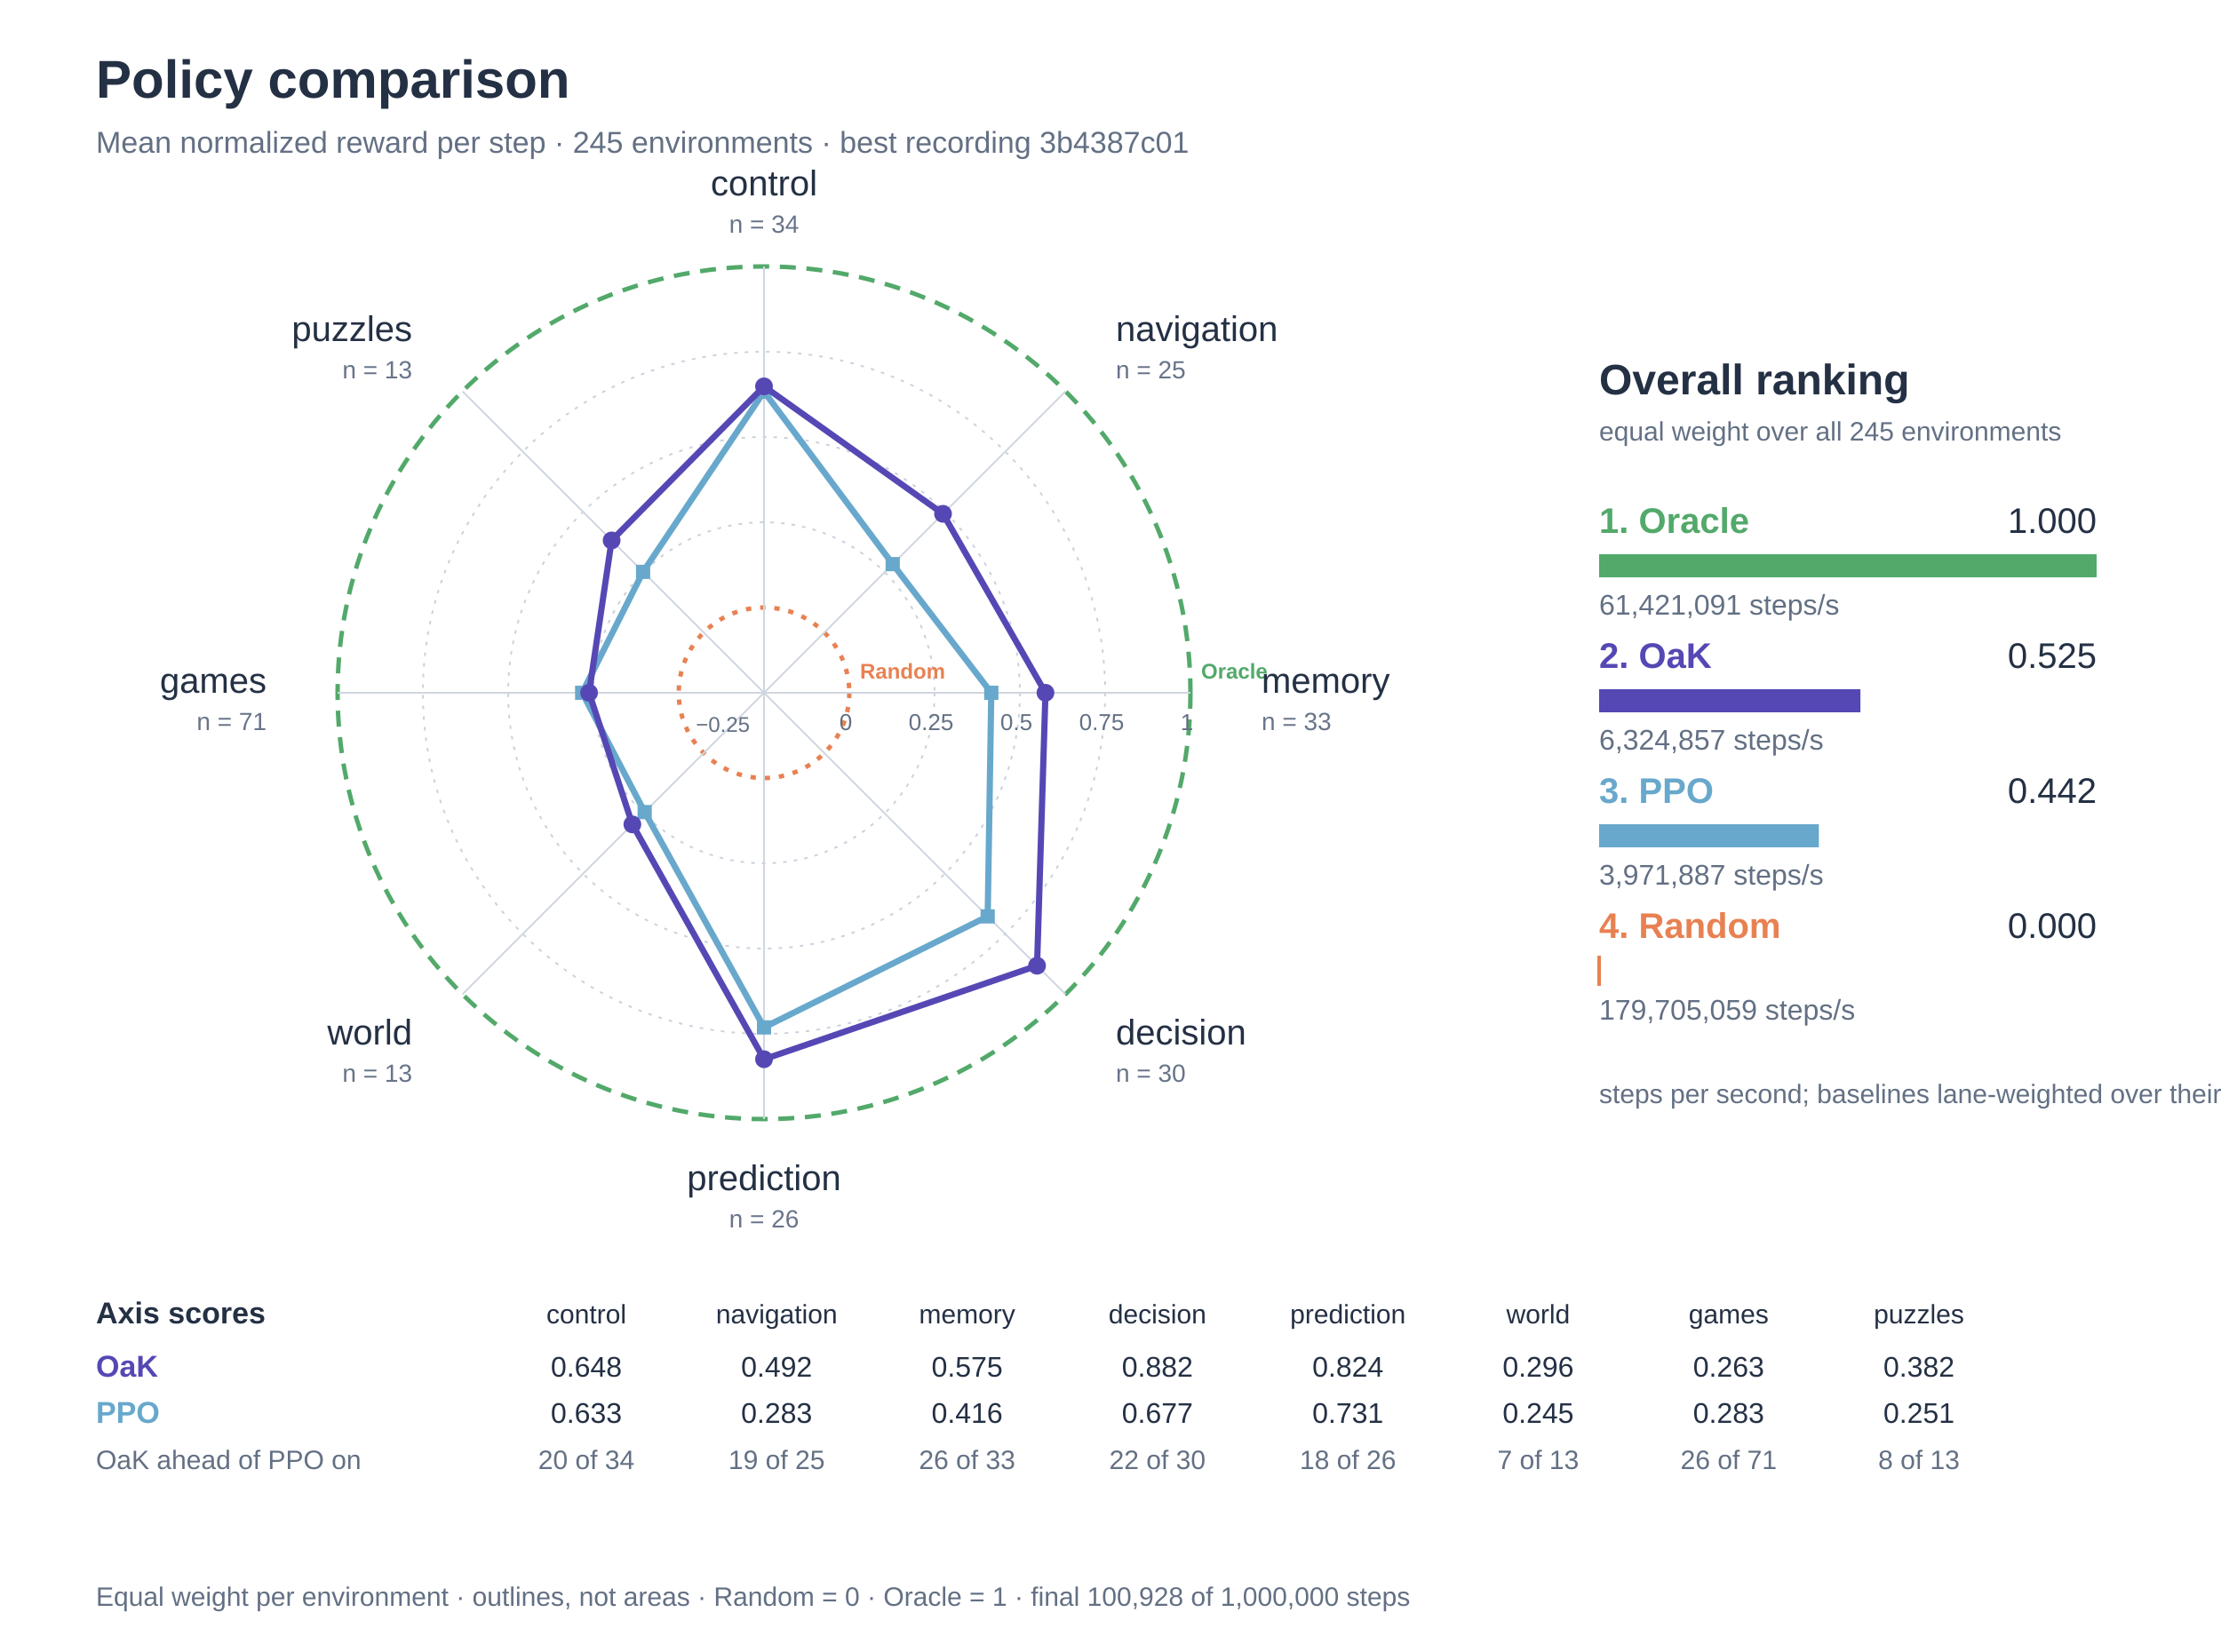
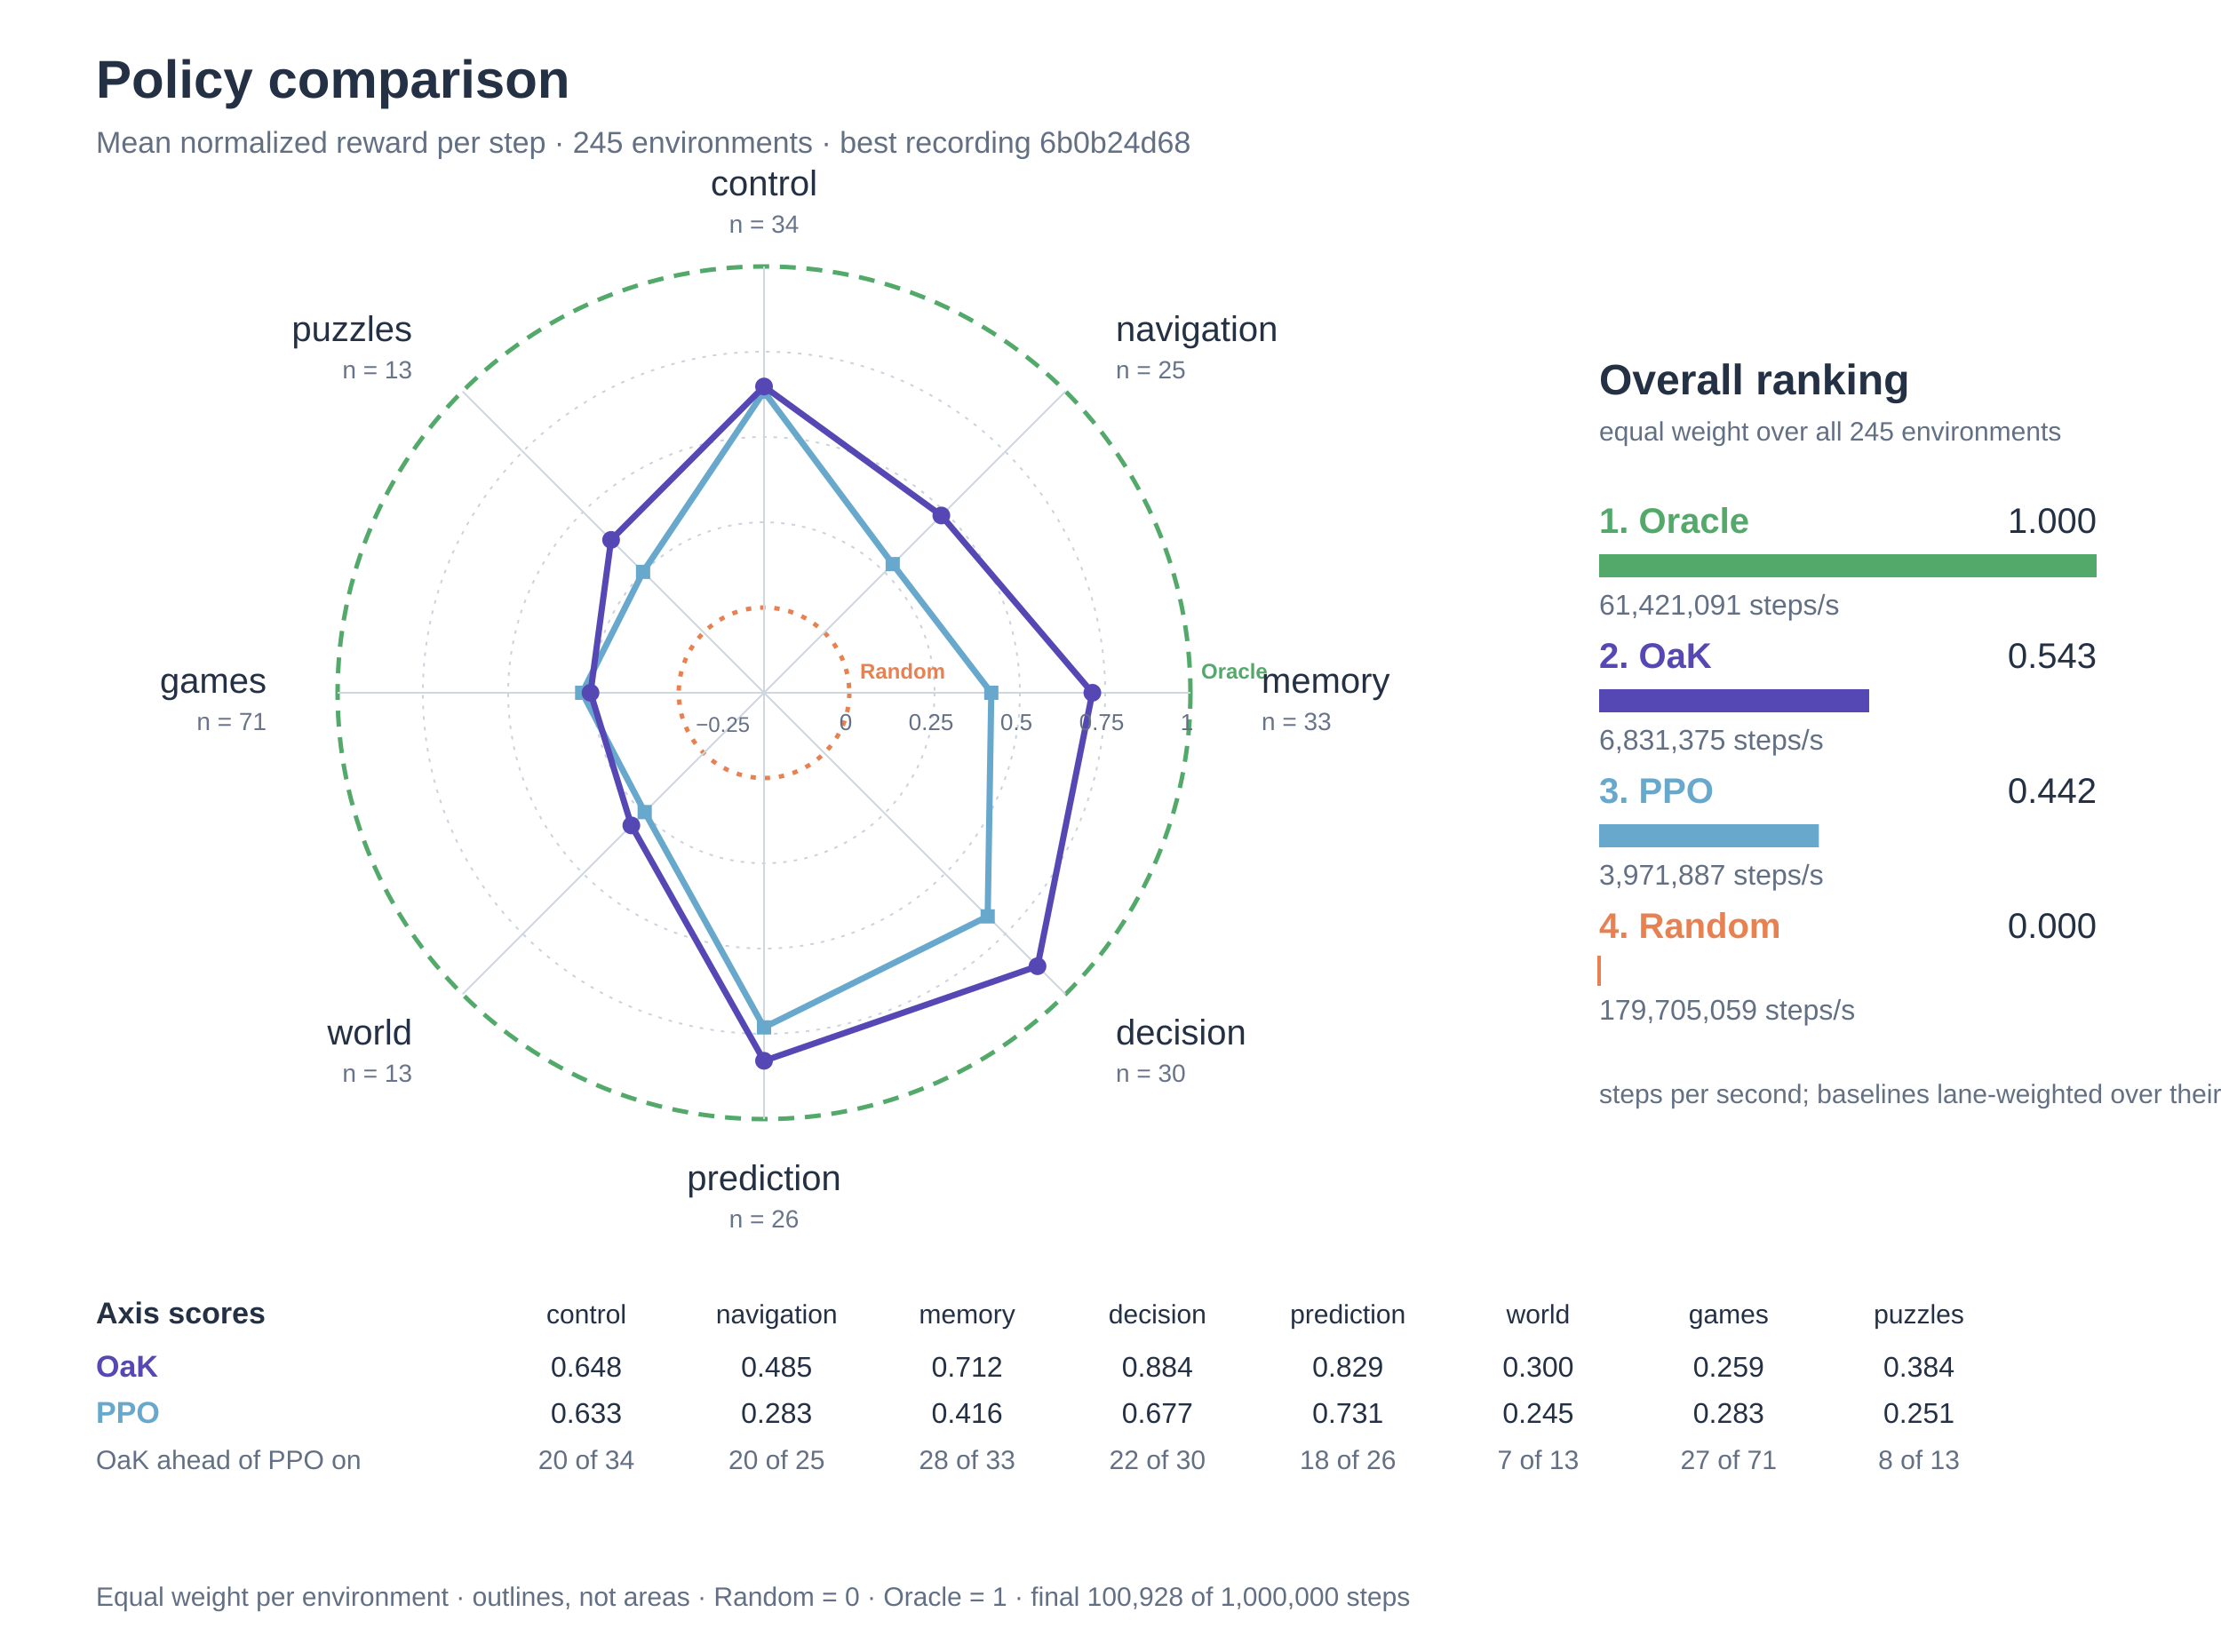
<svg xmlns="http://www.w3.org/2000/svg" width="1250" height="930" viewBox="0 0 1250 930" role="img" aria-labelledby="title desc">
  <rect width="1250" height="930" fill="#ffffff" />
  <g font-family="Arial, Helvetica, sans-serif" fill="#243044">
    <text x="54.0" y="55.0" font-size="30" fill="#243044" text-anchor="start" font-weight="600">Policy comparison</text>
-     <text x="54.0" y="86.0" font-size="17" fill="#637084" text-anchor="start" font-weight="400">Mean normalized reward per step · 245 environments · best recording 3b4387c01</text>
+     <text x="54.0" y="86.0" font-size="17" fill="#637084" text-anchor="start" font-weight="400">Mean normalized reward per step · 245 environments · best recording 6b0b24d68</text>
    <circle cx="430" cy="390" r="96.0" fill="none" stroke="#cbd2dc" stroke-width="1" stroke-dasharray="2 4" />
    <circle cx="430" cy="390" r="144.0" fill="none" stroke="#cbd2dc" stroke-width="1" stroke-dasharray="2 4" />
    <circle cx="430" cy="390" r="192.0" fill="none" stroke="#cbd2dc" stroke-width="1" stroke-dasharray="2 4" />
    <circle cx="430" cy="390" r="48.0" fill="none" stroke="#e88152" stroke-width="2.5" stroke-dasharray="3 5" />
    <circle cx="430" cy="390" r="240.0" fill="none" stroke="#52a96a" stroke-width="2.5" stroke-dasharray="9 6" />
    <path d="M 430 390 L 430.00 150.00" stroke="#d0d6df" stroke-width="1" />
    <path d="M 430 390 L 599.71 220.29" stroke="#d0d6df" stroke-width="1" />
    <path d="M 430 390 L 670.00 390.00" stroke="#d0d6df" stroke-width="1" />
    <path d="M 430 390 L 599.71 559.71" stroke="#d0d6df" stroke-width="1" />
    <path d="M 430 390 L 430.00 630.00" stroke="#d0d6df" stroke-width="1" />
    <path d="M 430 390 L 260.29 559.71" stroke="#d0d6df" stroke-width="1" />
    <path d="M 430 390 L 190.00 390.00" stroke="#d0d6df" stroke-width="1" />
    <path d="M 430 390 L 260.29 220.29" stroke="#d0d6df" stroke-width="1" />
    <polygon points="430.00,220.48 502.43,317.57 557.91,390.00 555.88,515.88 430.00,578.38 362.83,457.17 327.65,390.00 361.93,321.93" fill="none" stroke="#68a8cc" stroke-width="3.5" stroke-linejoin="round" />
    <rect x="426.00" y="216.48" width="8" height="8" fill="#68a8cc" />
    <rect x="498.43" y="313.57" width="8" height="8" fill="#68a8cc" />
    <rect x="553.91" y="386.00" width="8" height="8" fill="#68a8cc" />
    <rect x="551.88" y="511.88" width="8" height="8" fill="#68a8cc" />
    <rect x="426.00" y="574.38" width="8" height="8" fill="#68a8cc" />
    <rect x="358.83" y="453.17" width="8" height="8" fill="#68a8cc" />
    <rect x="323.65" y="386.00" width="8" height="8" fill="#68a8cc" />
    <rect x="357.93" y="317.93" width="8" height="8" fill="#68a8cc" />
-     <polygon points="430.00,217.52 530.74,289.26 588.40,390.00 583.66,543.66 430.00,596.30 355.90,464.10 331.54,390.00 344.23,304.23" fill="none" stroke="#5548b4" stroke-width="3.5" stroke-linejoin="round" />
-     <circle cx="430.00" cy="217.52" r="5" fill="#5548b4" />
-     <circle cx="530.74" cy="289.26" r="5" fill="#5548b4" />
-     <circle cx="588.40" cy="390.00" r="5" fill="#5548b4" />
-     <circle cx="583.66" cy="543.66" r="5" fill="#5548b4" />
-     <circle cx="430.00" cy="596.30" r="5" fill="#5548b4" />
-     <circle cx="355.90" cy="464.10" r="5" fill="#5548b4" />
-     <circle cx="331.54" cy="390.00" r="5" fill="#5548b4" />
-     <circle cx="344.23" cy="304.23" r="5" fill="#5548b4" />
+     <polygon points="430.00,217.59 529.80,290.20 614.79,390.00 583.93,543.93 430.00,597.19 355.33,464.67 332.35,390.00 343.93,303.93" fill="none" stroke="#5548b4" stroke-width="3.5" stroke-linejoin="round" />
+     <circle cx="430.00" cy="217.59" r="5" fill="#5548b4" />
+     <circle cx="529.80" cy="290.20" r="5" fill="#5548b4" />
+     <circle cx="614.79" cy="390.00" r="5" fill="#5548b4" />
+     <circle cx="583.93" cy="543.93" r="5" fill="#5548b4" />
+     <circle cx="430.00" cy="597.19" r="5" fill="#5548b4" />
+     <circle cx="355.33" cy="464.67" r="5" fill="#5548b4" />
+     <circle cx="332.35" cy="390.00" r="5" fill="#5548b4" />
+     <circle cx="343.93" cy="303.93" r="5" fill="#5548b4" />
    <text x="476.0" y="411.0" font-size="13" fill="#647084" text-anchor="middle" font-weight="400">0</text>
    <text x="524.0" y="411.0" font-size="13" fill="#647084" text-anchor="middle" font-weight="400">0.25</text>
    <text x="572.0" y="411.0" font-size="13" fill="#647084" text-anchor="middle" font-weight="400">0.5</text>
    <text x="620.0" y="411.0" font-size="13" fill="#647084" text-anchor="middle" font-weight="400">0.75</text>
    <text x="668.0" y="411.0" font-size="13" fill="#647084" text-anchor="middle" font-weight="400">1</text>
    <text x="422.0" y="412.0" font-size="12" fill="#647084" text-anchor="end" font-weight="400">−0.25</text>
    <text x="484.0" y="382.0" font-size="12" fill="#e88152" text-anchor="start" font-weight="600">Random</text>
    <text x="676.0" y="382.0" font-size="12" fill="#52a96a" text-anchor="start" font-weight="600">Oracle</text>
    <text x="430.0" y="110.0" font-size="20" fill="#243044" text-anchor="middle" font-weight="400">control</text>
    <text x="430.0" y="131.0" font-size="14" fill="#687489" text-anchor="middle" font-weight="400">n = 34</text>
    <text x="628.0" y="192.0" font-size="20" fill="#243044" text-anchor="start" font-weight="400">navigation</text>
    <text x="628.0" y="213.0" font-size="14" fill="#687489" text-anchor="start" font-weight="400">n = 25</text>
    <text x="710.0" y="390.0" font-size="20" fill="#243044" text-anchor="start" font-weight="400">memory</text>
    <text x="710.0" y="411.0" font-size="14" fill="#687489" text-anchor="start" font-weight="400">n = 33</text>
    <text x="628.0" y="588.0" font-size="20" fill="#243044" text-anchor="start" font-weight="400">decision</text>
    <text x="628.0" y="609.0" font-size="14" fill="#687489" text-anchor="start" font-weight="400">n = 30</text>
    <text x="430.0" y="670.0" font-size="20" fill="#243044" text-anchor="middle" font-weight="400">prediction</text>
    <text x="430.0" y="691.0" font-size="14" fill="#687489" text-anchor="middle" font-weight="400">n = 26</text>
    <text x="232.0" y="588.0" font-size="20" fill="#243044" text-anchor="end" font-weight="400">world</text>
    <text x="232.0" y="609.0" font-size="14" fill="#687489" text-anchor="end" font-weight="400">n = 13</text>
    <text x="150.0" y="390.0" font-size="20" fill="#243044" text-anchor="end" font-weight="400">games</text>
    <text x="150.0" y="411.0" font-size="14" fill="#687489" text-anchor="end" font-weight="400">n = 71</text>
    <text x="232.0" y="192.0" font-size="20" fill="#243044" text-anchor="end" font-weight="400">puzzles</text>
    <text x="232.0" y="213.0" font-size="14" fill="#687489" text-anchor="end" font-weight="400">n = 13</text>
    <text x="900.0" y="222.0" font-size="24" fill="#243044" text-anchor="start" font-weight="600">Overall ranking</text>
    <text x="900.0" y="248.0" font-size="15" fill="#637084" text-anchor="start" font-weight="400">equal weight over all 245 environments</text>
    <text x="900.0" y="300.0" font-size="20" fill="#52a96a" text-anchor="start" font-weight="600">1. Oracle</text>
    <text x="1180.0" y="300.0" font-size="20" fill="#243044" text-anchor="end" font-weight="400">1.000</text>
    <rect x="900" y="312" width="280.00" height="13" fill="#52a96a" />
    <text x="900.0" y="346.0" font-size="16" fill="#637084" text-anchor="start" font-weight="400">61,421,091 steps/s</text>
    <text x="900.0" y="376.0" font-size="20" fill="#5548b4" text-anchor="start" font-weight="600">2. OaK</text>
-     <text x="1180.0" y="376.0" font-size="20" fill="#243044" text-anchor="end" font-weight="400">0.525</text>
-     <rect x="900" y="388" width="147.06" height="13" fill="#5548b4" />
-     <text x="900.0" y="422.0" font-size="16" fill="#637084" text-anchor="start" font-weight="400">6,324,857 steps/s</text>
+     <text x="1180.0" y="376.0" font-size="20" fill="#243044" text-anchor="end" font-weight="400">0.543</text>
+     <rect x="900" y="388" width="151.99" height="13" fill="#5548b4" />
+     <text x="900.0" y="422.0" font-size="16" fill="#637084" text-anchor="start" font-weight="400">6,831,375 steps/s</text>
    <text x="900.0" y="452.0" font-size="20" fill="#68a8cc" text-anchor="start" font-weight="600">3. PPO</text>
    <text x="1180.0" y="452.0" font-size="20" fill="#243044" text-anchor="end" font-weight="400">0.442</text>
    <rect x="900" y="464" width="123.67" height="13" fill="#68a8cc" />
    <text x="900.0" y="498.0" font-size="16" fill="#637084" text-anchor="start" font-weight="400">3,971,887 steps/s</text>
    <text x="900.0" y="528.0" font-size="20" fill="#e88152" text-anchor="start" font-weight="600">4. Random</text>
    <text x="1180.0" y="528.0" font-size="20" fill="#243044" text-anchor="end" font-weight="400">0.000</text>
    <path d="M 900 538 v 17" stroke="#e88152" stroke-width="2" />
    <text x="900.0" y="574.0" font-size="16" fill="#637084" text-anchor="start" font-weight="400">179,705,059 steps/s</text>
    <text x="900.0" y="621.0" font-size="15" fill="#637084" text-anchor="start" font-weight="400">steps per second; baselines lane-weighted over their recordings</text>
    <text x="54.0" y="745.0" font-size="17" fill="#243044" text-anchor="start" font-weight="600">Axis scores</text>
    <text x="330.0" y="745.0" font-size="15" fill="#243044" text-anchor="middle" font-weight="400">control</text>
    <text x="437.1" y="745.0" font-size="15" fill="#243044" text-anchor="middle" font-weight="400">navigation</text>
    <text x="544.3" y="745.0" font-size="15" fill="#243044" text-anchor="middle" font-weight="400">memory</text>
    <text x="651.4" y="745.0" font-size="15" fill="#243044" text-anchor="middle" font-weight="400">decision</text>
    <text x="758.6" y="745.0" font-size="15" fill="#243044" text-anchor="middle" font-weight="400">prediction</text>
    <text x="865.7" y="745.0" font-size="15" fill="#243044" text-anchor="middle" font-weight="400">world</text>
    <text x="972.9" y="745.0" font-size="15" fill="#243044" text-anchor="middle" font-weight="400">games</text>
    <text x="1080.0" y="745.0" font-size="15" fill="#243044" text-anchor="middle" font-weight="400">puzzles</text>
    <text x="54.0" y="775.0" font-size="17" fill="#5548b4" text-anchor="start" font-weight="600">OaK</text>
    <text x="330.0" y="775.0" font-size="16" fill="#243044" text-anchor="middle" font-weight="400">0.648</text>
-     <text x="437.1" y="775.0" font-size="16" fill="#243044" text-anchor="middle" font-weight="400">0.492</text>
-     <text x="544.3" y="775.0" font-size="16" fill="#243044" text-anchor="middle" font-weight="400">0.575</text>
-     <text x="651.4" y="775.0" font-size="16" fill="#243044" text-anchor="middle" font-weight="400">0.882</text>
-     <text x="758.6" y="775.0" font-size="16" fill="#243044" text-anchor="middle" font-weight="400">0.824</text>
-     <text x="865.7" y="775.0" font-size="16" fill="#243044" text-anchor="middle" font-weight="400">0.296</text>
-     <text x="972.9" y="775.0" font-size="16" fill="#243044" text-anchor="middle" font-weight="400">0.263</text>
-     <text x="1080.0" y="775.0" font-size="16" fill="#243044" text-anchor="middle" font-weight="400">0.382</text>
+     <text x="437.1" y="775.0" font-size="16" fill="#243044" text-anchor="middle" font-weight="400">0.485</text>
+     <text x="544.3" y="775.0" font-size="16" fill="#243044" text-anchor="middle" font-weight="400">0.712</text>
+     <text x="651.4" y="775.0" font-size="16" fill="#243044" text-anchor="middle" font-weight="400">0.884</text>
+     <text x="758.6" y="775.0" font-size="16" fill="#243044" text-anchor="middle" font-weight="400">0.829</text>
+     <text x="865.7" y="775.0" font-size="16" fill="#243044" text-anchor="middle" font-weight="400">0.300</text>
+     <text x="972.9" y="775.0" font-size="16" fill="#243044" text-anchor="middle" font-weight="400">0.259</text>
+     <text x="1080.0" y="775.0" font-size="16" fill="#243044" text-anchor="middle" font-weight="400">0.384</text>
    <text x="54.0" y="801.0" font-size="17" fill="#68a8cc" text-anchor="start" font-weight="600">PPO</text>
    <text x="330.0" y="801.0" font-size="16" fill="#243044" text-anchor="middle" font-weight="400">0.633</text>
    <text x="437.1" y="801.0" font-size="16" fill="#243044" text-anchor="middle" font-weight="400">0.283</text>
    <text x="544.3" y="801.0" font-size="16" fill="#243044" text-anchor="middle" font-weight="400">0.416</text>
    <text x="651.4" y="801.0" font-size="16" fill="#243044" text-anchor="middle" font-weight="400">0.677</text>
    <text x="758.6" y="801.0" font-size="16" fill="#243044" text-anchor="middle" font-weight="400">0.731</text>
    <text x="865.7" y="801.0" font-size="16" fill="#243044" text-anchor="middle" font-weight="400">0.245</text>
    <text x="972.9" y="801.0" font-size="16" fill="#243044" text-anchor="middle" font-weight="400">0.283</text>
    <text x="1080.0" y="801.0" font-size="16" fill="#243044" text-anchor="middle" font-weight="400">0.251</text>
    <text x="54.0" y="827.0" font-size="15" fill="#637084" text-anchor="start" font-weight="400">OaK ahead of PPO on</text>
    <text x="330.0" y="827.0" font-size="15" fill="#637084" text-anchor="middle" font-weight="400">20 of 34</text>
-     <text x="437.1" y="827.0" font-size="15" fill="#637084" text-anchor="middle" font-weight="400">19 of 25</text>
-     <text x="544.3" y="827.0" font-size="15" fill="#637084" text-anchor="middle" font-weight="400">26 of 33</text>
+     <text x="437.1" y="827.0" font-size="15" fill="#637084" text-anchor="middle" font-weight="400">20 of 25</text>
+     <text x="544.3" y="827.0" font-size="15" fill="#637084" text-anchor="middle" font-weight="400">28 of 33</text>
    <text x="651.4" y="827.0" font-size="15" fill="#637084" text-anchor="middle" font-weight="400">22 of 30</text>
    <text x="758.6" y="827.0" font-size="15" fill="#637084" text-anchor="middle" font-weight="400">18 of 26</text>
    <text x="865.7" y="827.0" font-size="15" fill="#637084" text-anchor="middle" font-weight="400">7 of 13</text>
-     <text x="972.9" y="827.0" font-size="15" fill="#637084" text-anchor="middle" font-weight="400">26 of 71</text>
+     <text x="972.9" y="827.0" font-size="15" fill="#637084" text-anchor="middle" font-weight="400">27 of 71</text>
    <text x="1080.0" y="827.0" font-size="15" fill="#637084" text-anchor="middle" font-weight="400">8 of 13</text>
    <text x="54.0" y="904.0" font-size="15" fill="#637084" text-anchor="start" font-weight="400">Equal weight per environment · outlines, not areas · Random = 0 · Oracle = 1 · final 100,928 of 1,000,000 steps</text>
  </g>
</svg>
